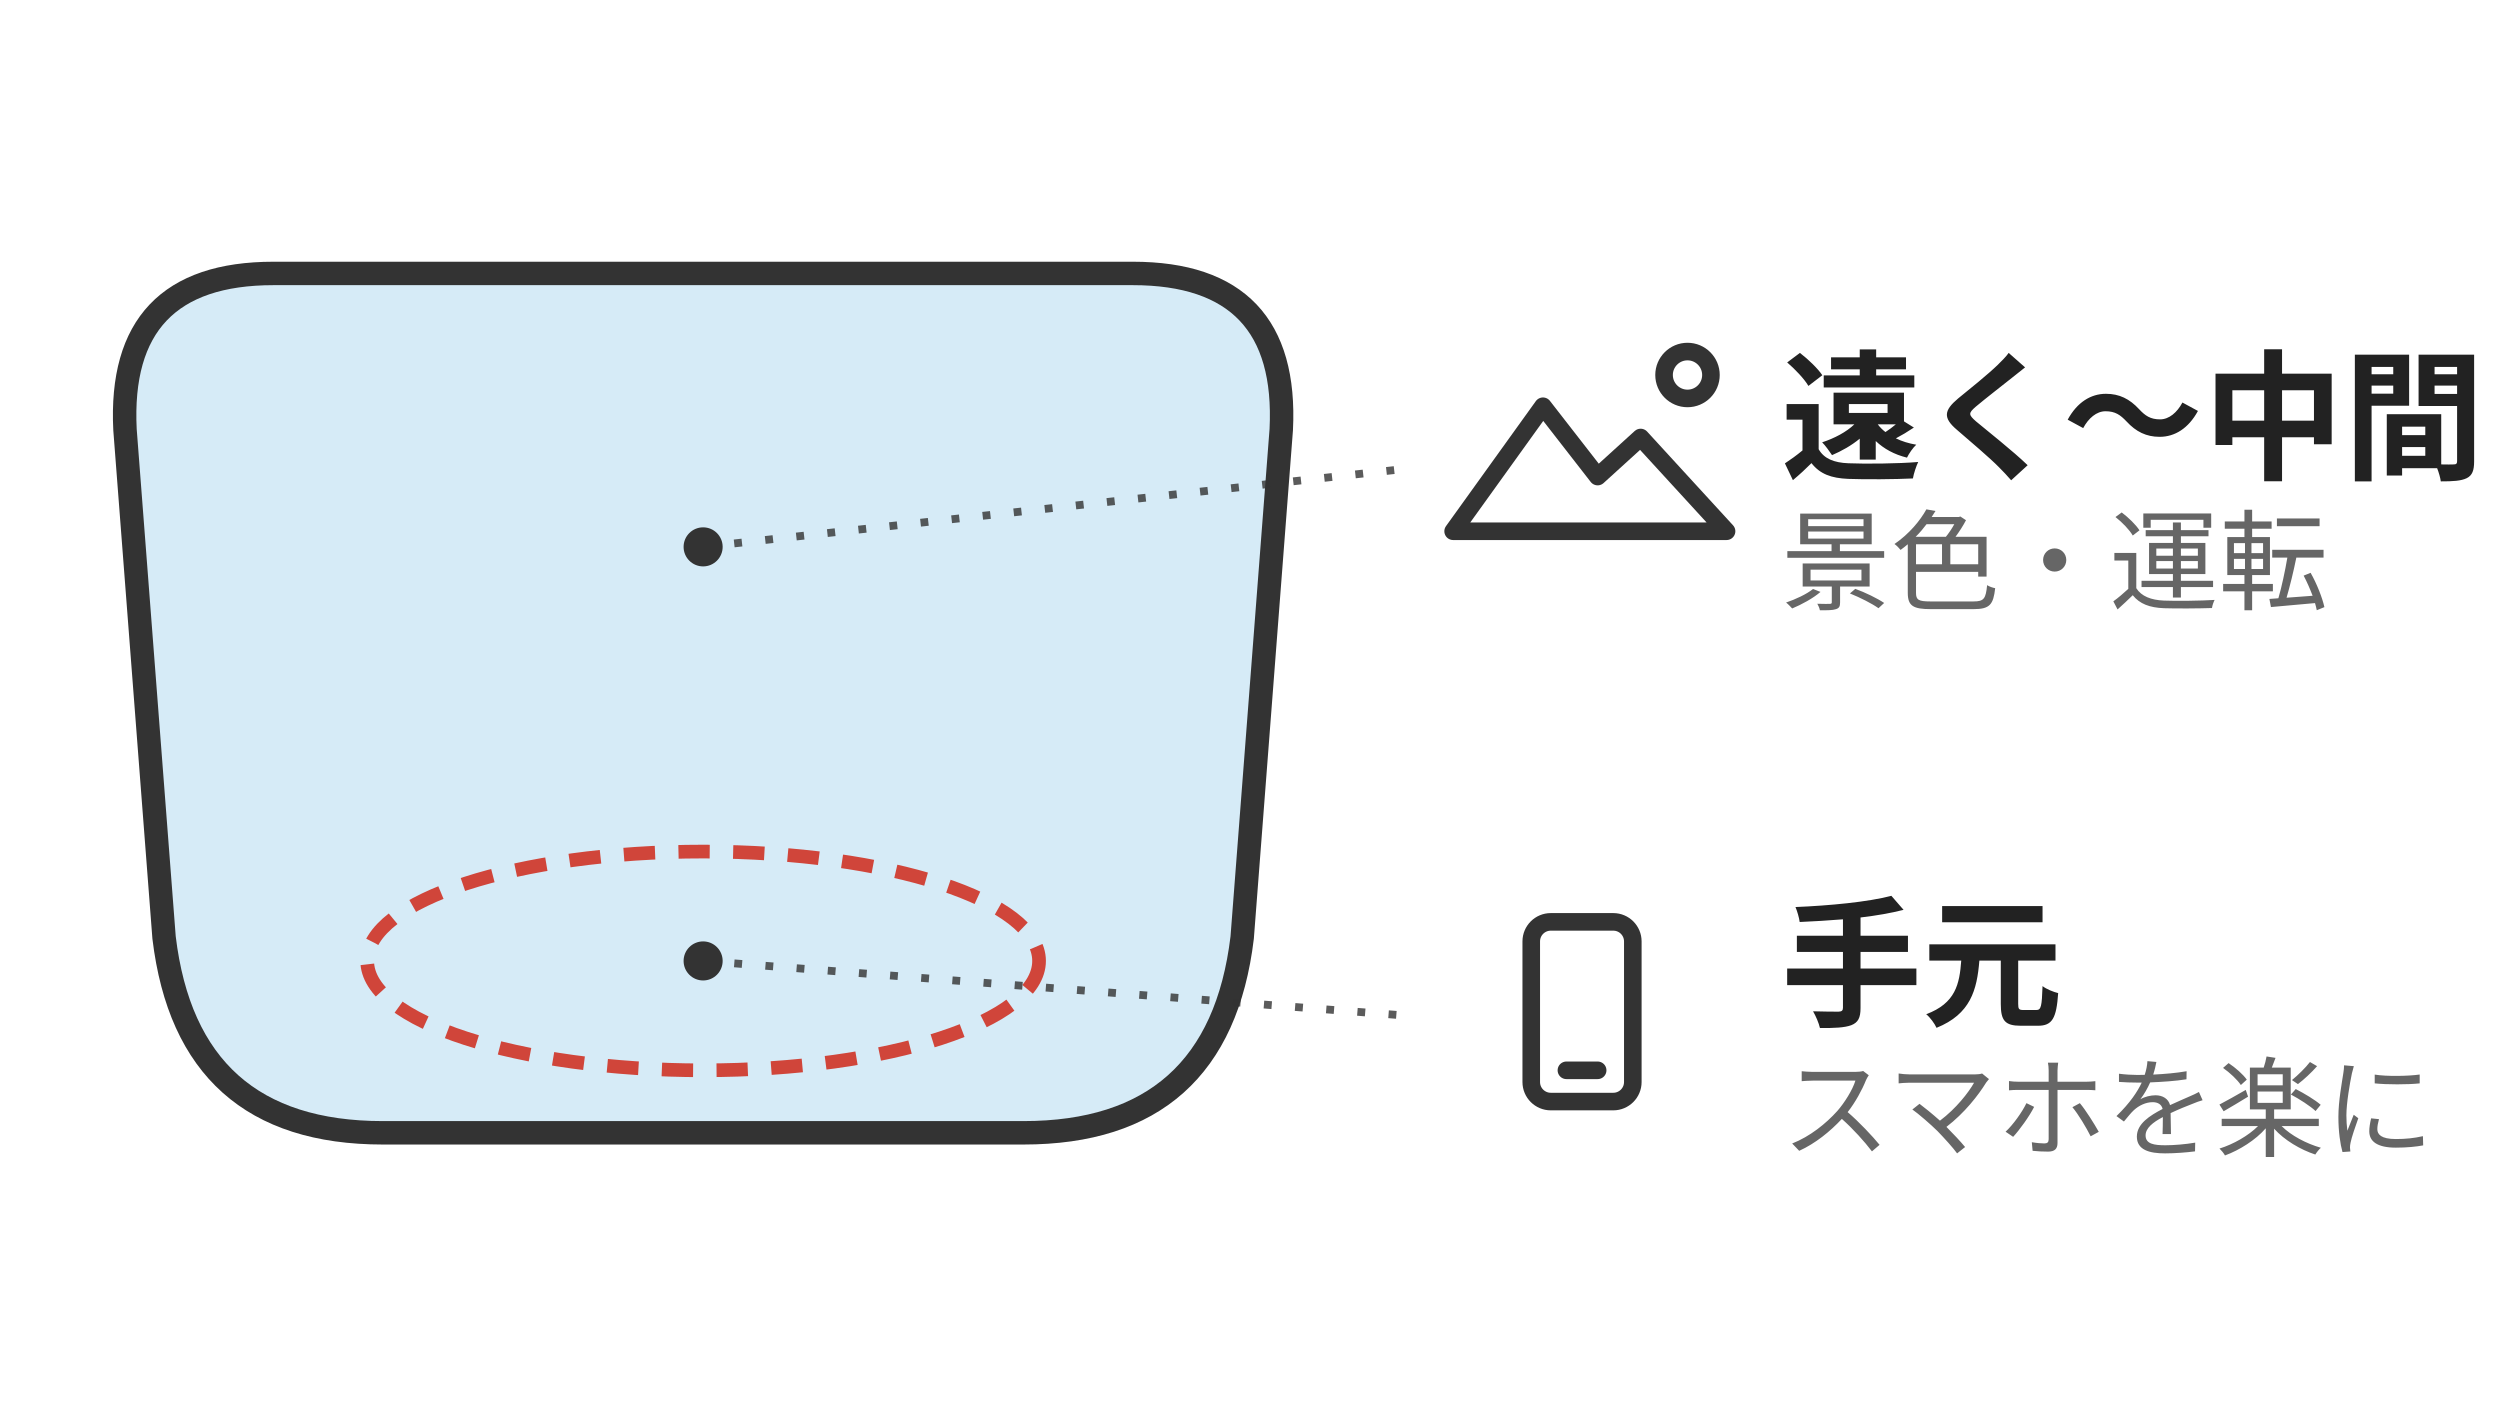
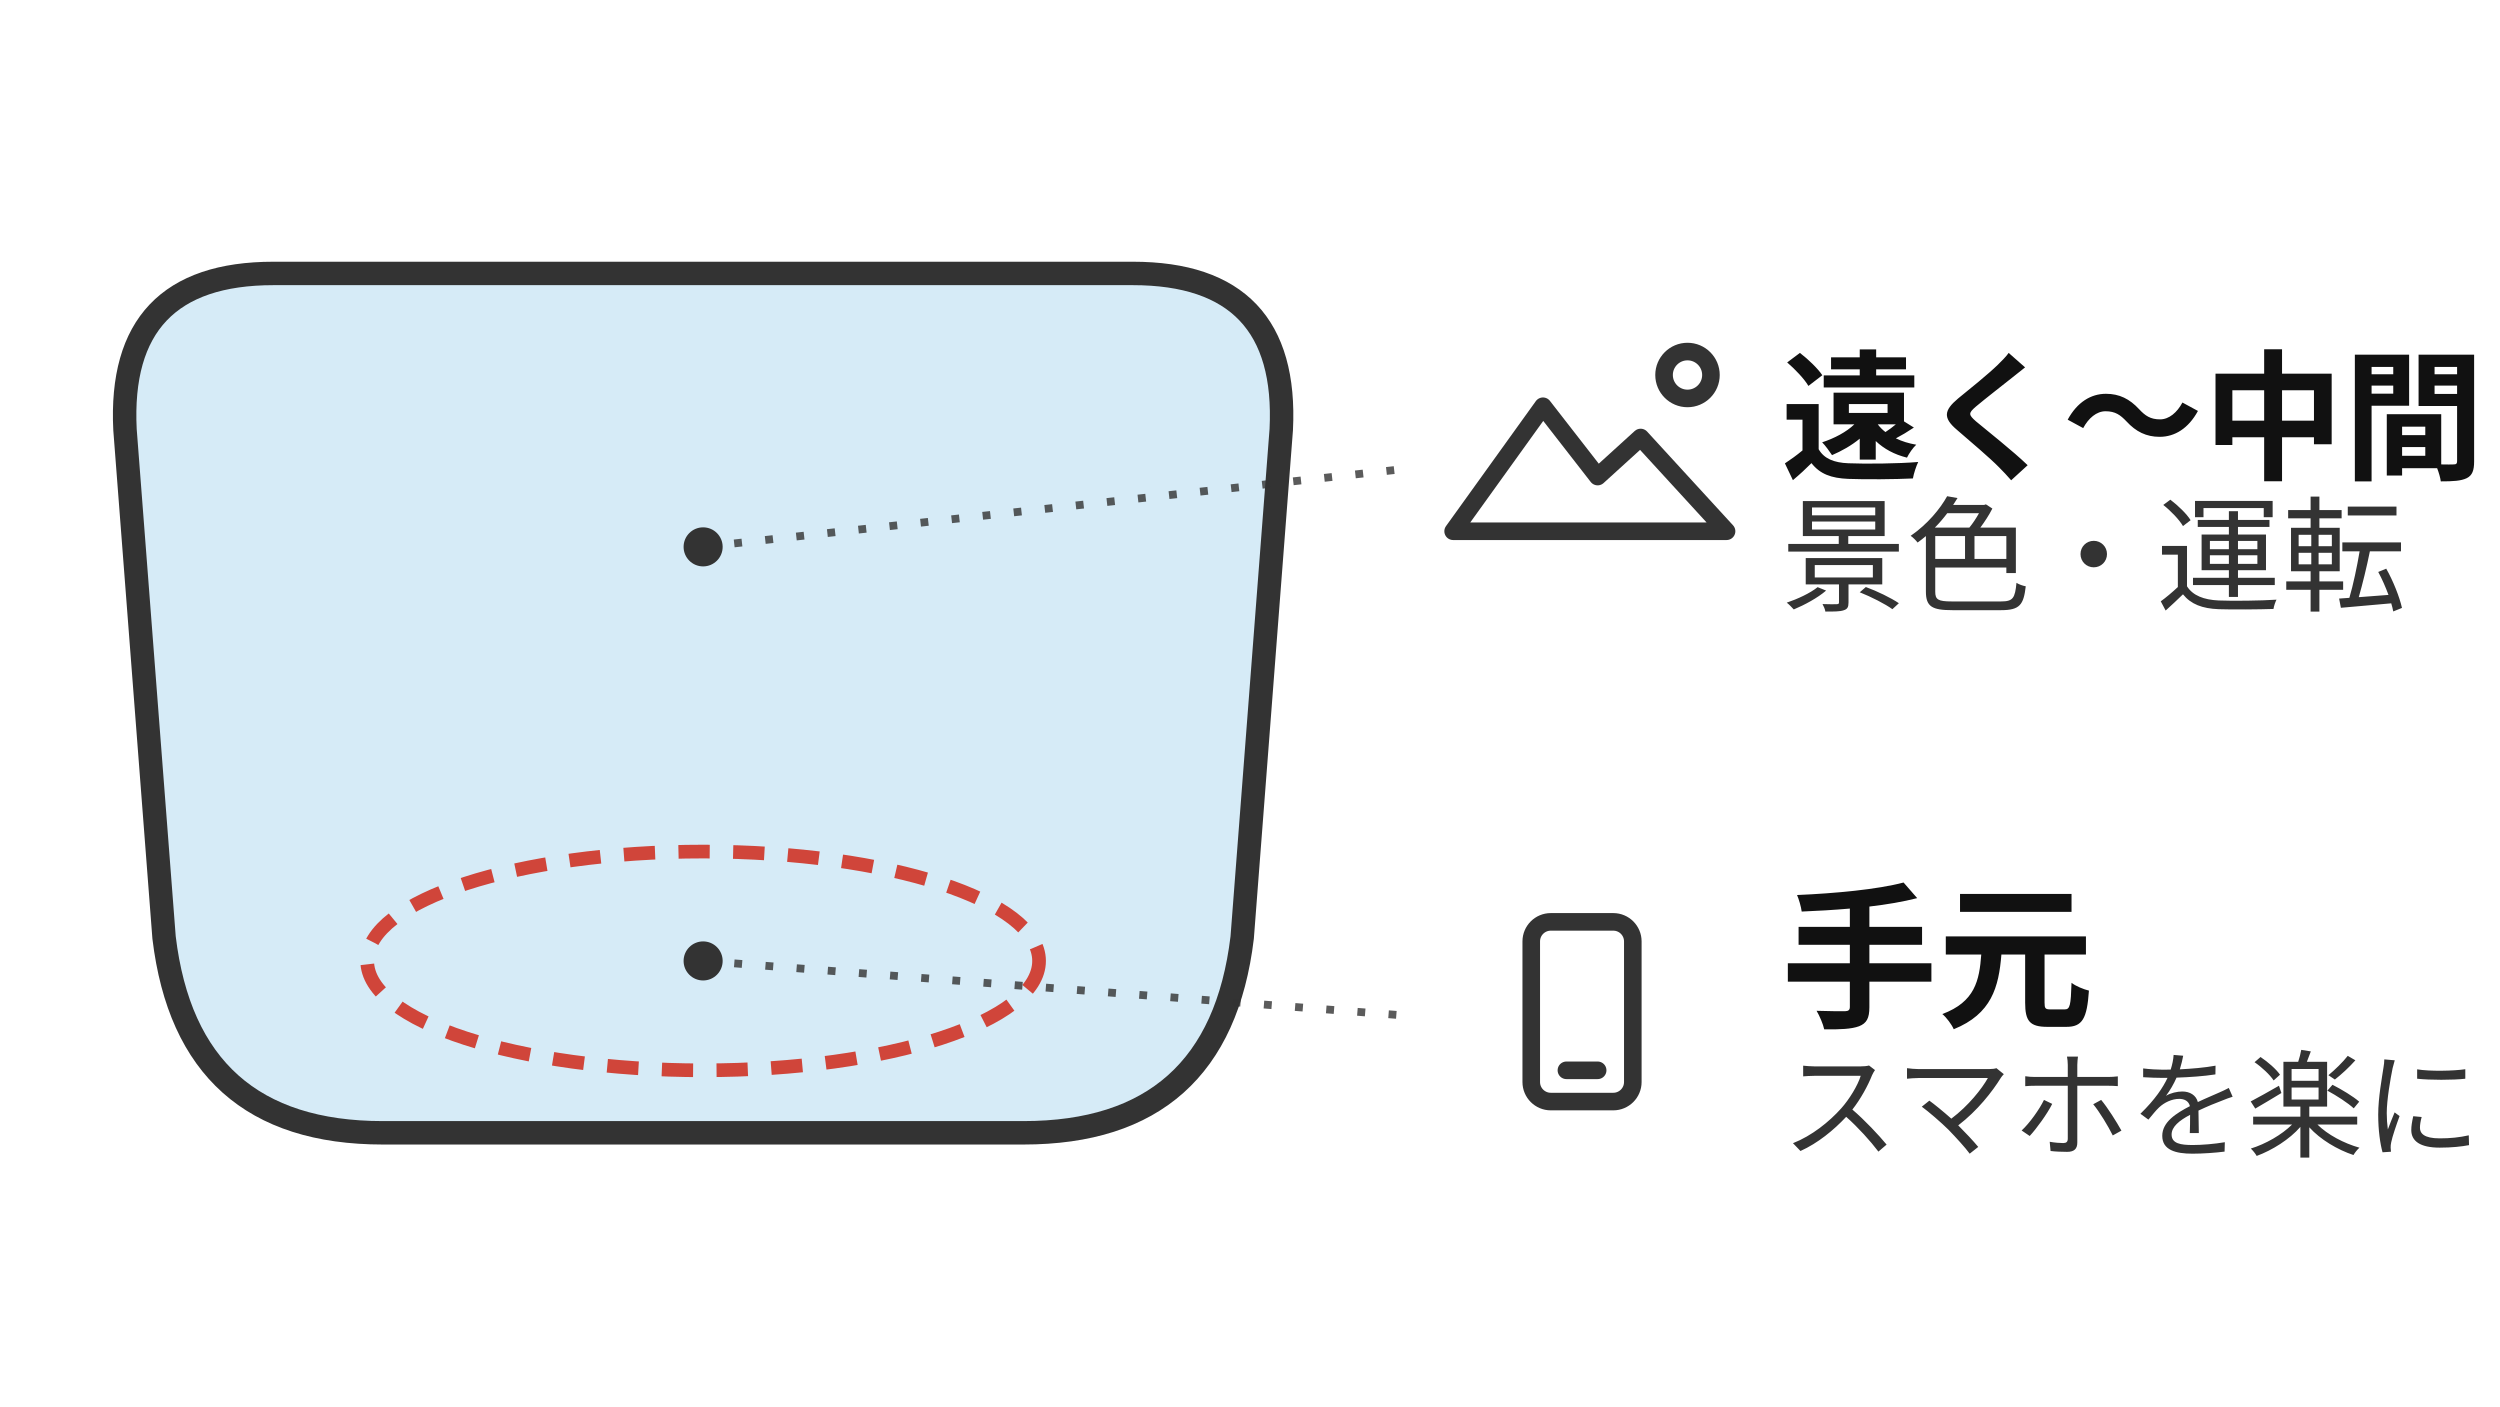
<svg xmlns="http://www.w3.org/2000/svg" width="640" height="360" viewBox="0 0 640 360">
  <defs>
    <clipPath id="l">
      <path d="M70,70 H290 Q330,70 328,110 L318,240 Q312,290 262,290 H98 Q48,290 42,240 L32,110 Q30,70 70,70 Z" />
    </clipPath>
  </defs>
  <g clip-path="url(#l)">
    <rect x="0" y="0" width="400" height="360" fill="#D6EBF7" />
  </g>
  <g fill="none" stroke="#D9822B" stroke-width="3" stroke-dasharray="6 6" stroke-linecap="round" />
  <ellipse cx="180" cy="246" rx="86" ry="28" fill="none" stroke="#D0453A" stroke-width="3.5" stroke-dasharray="8 6" />
  <path d="M70,70 H290 Q330,70 328,110 L318,240 Q312,290 262,290 H98 Q48,290 42,240 L32,110 Q30,70 70,70 Z" fill="none" stroke="#333333" stroke-width="6" stroke-linejoin="round" />
  <path d="M180,140 L360,120 M180,246 L360,260" fill="none" stroke="#333333" stroke-width="2" stroke-dasharray="2 6" stroke-opacity=".8" />
  <circle cx="180" cy="140" r="5" fill="#333333" />
  <circle cx="180" cy="246" r="5" fill="#333333" />
  <g fill="none" stroke="#333333" stroke-width="4.5" stroke-linecap="round" stroke-linejoin="round">
    <path d="M372,136 L395,104 L409,122 L420,112 L442,136 Z" />
    <circle cx="432" cy="96" r="6" />
    <rect x="392" y="236" width="26" height="46" rx="5" />
    <path d="M401,274 H409" />
  </g>
  <g font-family="'Noto Sans JP', sans-serif" font-weight="700">
-     <text x="456" y="120" font-size="36" fill="#222222">遠く〜中間</text>
-     <text x="456" y="154" font-size="28" fill="#666" font-weight="400">景色・運転</text>
-     <text x="456" y="260" font-size="36" fill="#222222">手元</text>
-     <text x="456" y="294" font-size="28" fill="#666" font-weight="400">スマホを楽に</text>
+     <text x="456" y="120" font-size="36" fill="#111111">遠く〜中間</text>
+     <text x="456" y="154" font-size="32" fill="#333" font-weight="500">景色・運転</text>
+     <text x="456" y="260" font-size="40" fill="#111111">手元</text>
+     <text x="456" y="294" font-size="30" fill="#333" font-weight="500">スマホを楽に</text>
  </g>
</svg>
